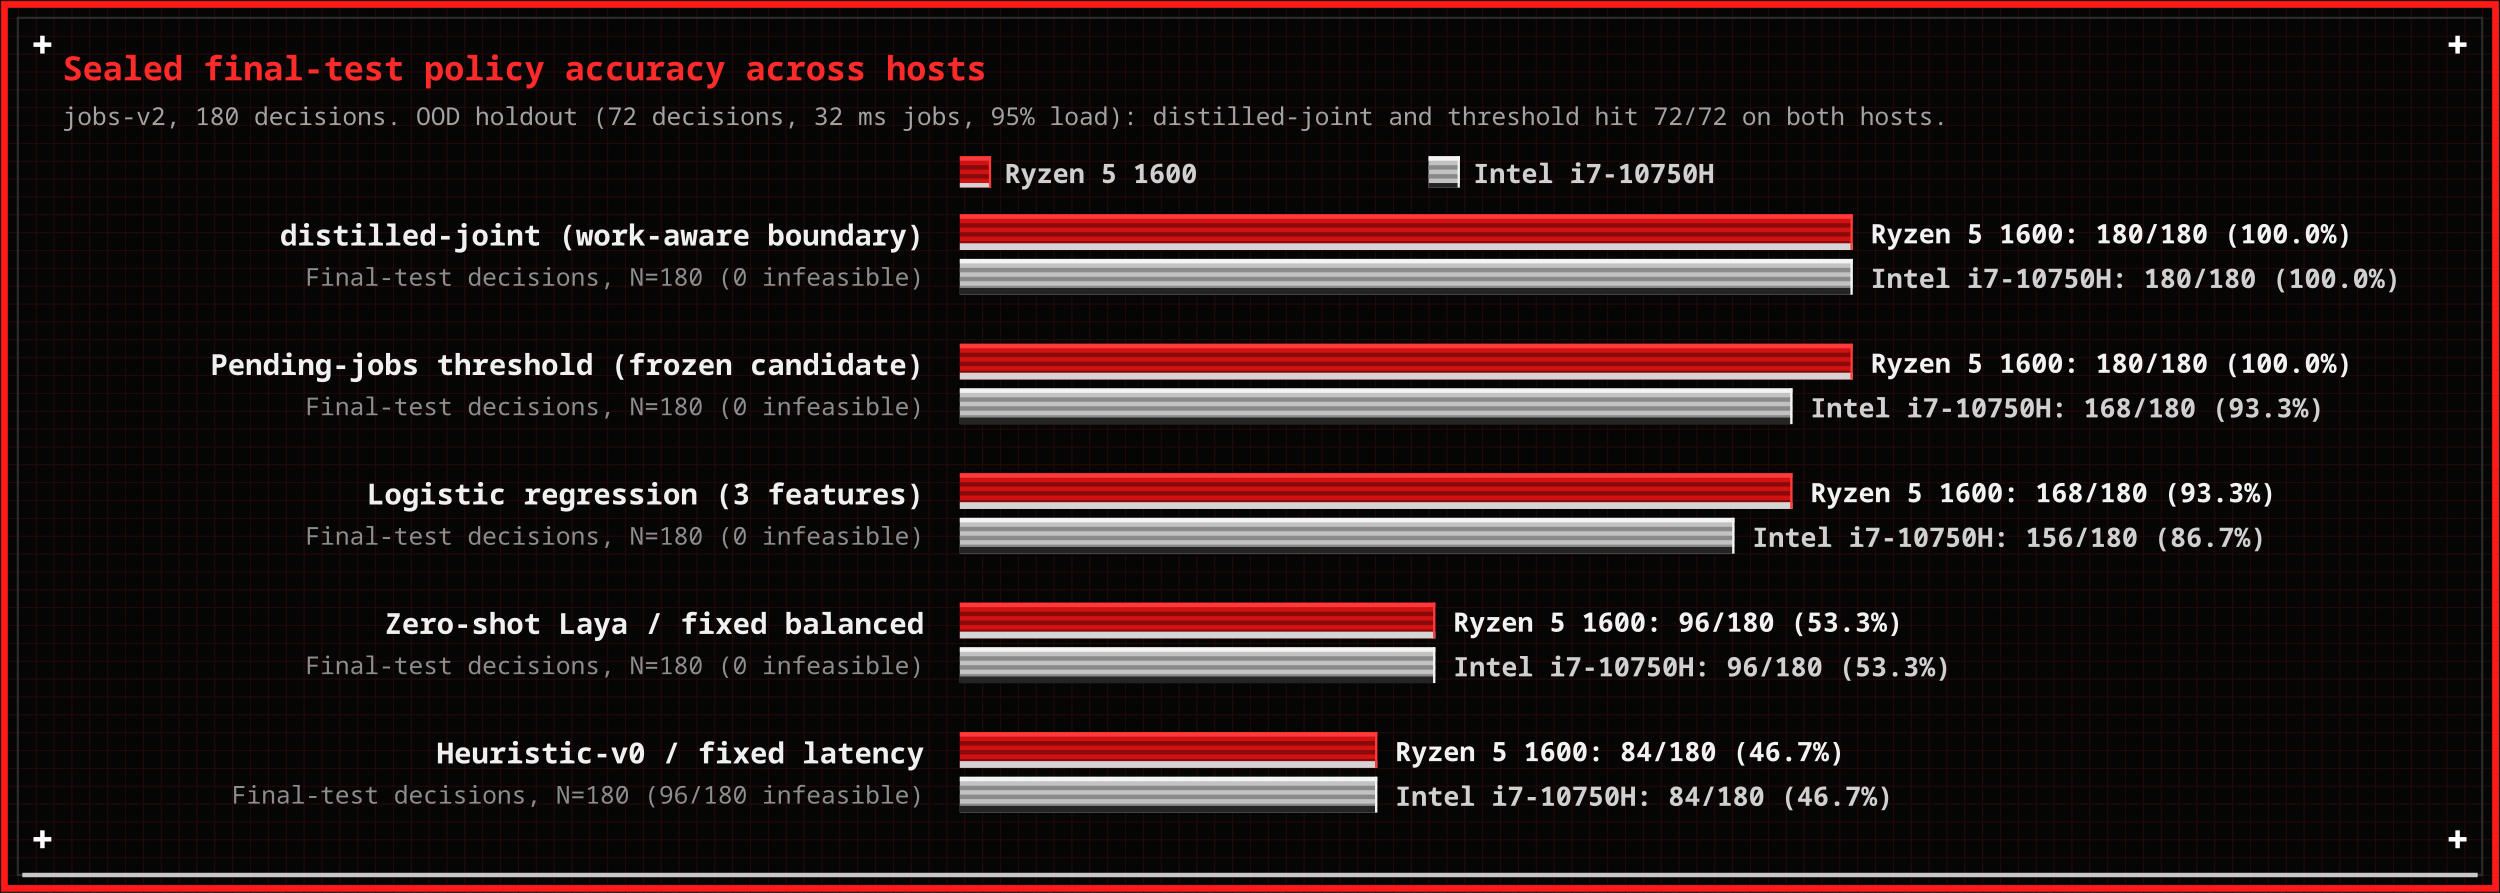
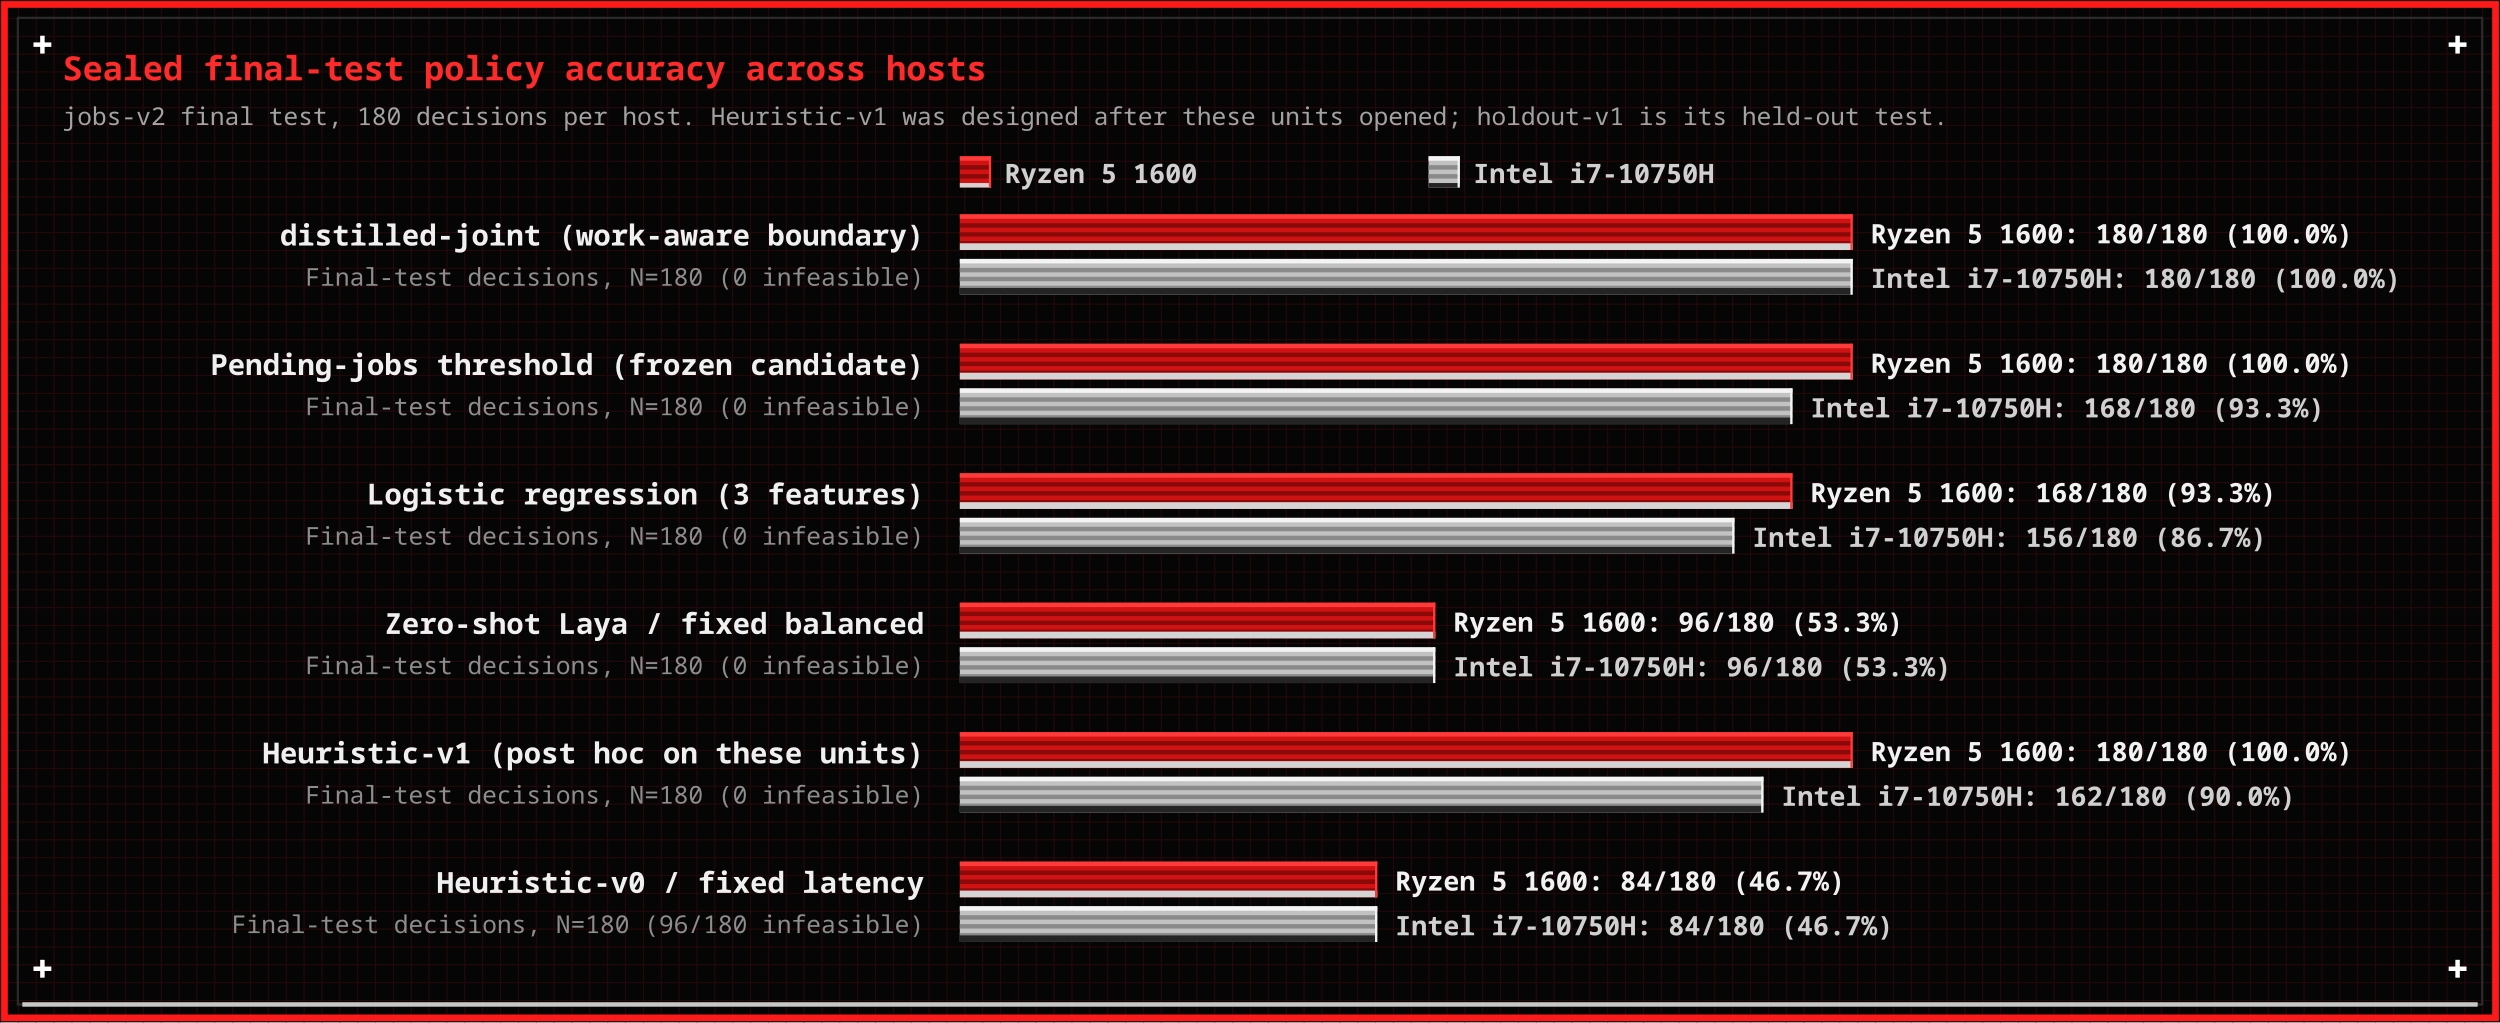
- <svg xmlns="http://www.w3.org/2000/svg" width="1120" height="400" viewBox="0 0 1120 400" font-family="'Noto Sans Mono', 'Liberation Mono', ui-monospace, monospace">
+ <svg xmlns="http://www.w3.org/2000/svg" width="1120" height="458" viewBox="0 0 1120 458" font-family="'Noto Sans Mono', 'Liberation Mono', ui-monospace, monospace">
  <defs>
    <pattern id="grid" width="8" height="8" patternUnits="userSpaceOnUse">
      <path d="M8 0 H0 V8" fill="none" stroke="#240808" stroke-width="1" />
    </pattern>
  </defs>
-   <rect width="1120" height="400" fill="#050505" />
-   <rect width="1120" height="400" fill="url(#grid)" />
-   <rect x="2" y="2" width="1116" height="396" fill="none" stroke="#ff1a1a" stroke-width="3" />
-   <rect x="8" y="8" width="1104" height="384" fill="none" stroke="#2a2a2a" stroke-width="1" />
-   <rect x="10" y="391" width="1100" height="2" fill="#c8c8c8" />
+   <rect width="1120" height="458" fill="#050505" />
+   <rect width="1120" height="458" fill="url(#grid)" />
+   <rect x="2" y="2" width="1116" height="454" fill="none" stroke="#ff1a1a" stroke-width="3" />
+   <rect x="8" y="8" width="1104" height="442" fill="none" stroke="#2a2a2a" stroke-width="1" />
+   <rect x="10" y="449" width="1100" height="2" fill="#c8c8c8" />
  <g fill="#ffffff">
    <rect x="18" y="16" width="2" height="8" />
    <rect x="15" y="19" width="8" height="2" />
    <rect x="1100" y="16" width="2" height="8" />
    <rect x="1097" y="19" width="8" height="2" />
-     <rect x="18" y="372" width="2" height="8" />
-     <rect x="15" y="375" width="8" height="2" />
-     <rect x="1100" y="372" width="2" height="8" />
-     <rect x="1097" y="375" width="8" height="2" />
+     <rect x="18" y="430" width="2" height="8" />
+     <rect x="15" y="433" width="8" height="2" />
+     <rect x="1100" y="430" width="2" height="8" />
+     <rect x="1097" y="433" width="8" height="2" />
  </g>
  <text x="28" y="36" text-anchor="start" font-size="15" font-weight="800" fill="#ff2a2a">Sealed final-test policy accuracy across hosts</text>
-   <text x="28" y="56" text-anchor="start" font-size="11" font-weight="500" fill="#a3a3a3">jobs-v2, 180 decisions. OOD holdout (72 decisions, 32 ms jobs, 95% load): distilled-joint and threshold hit 72/72 on both hosts.</text>
+   <text x="28" y="56" text-anchor="start" font-size="11" font-weight="500" fill="#a3a3a3">jobs-v2 final test, 180 decisions per host. Heuristic-v1 was designed after these units opened; holdout-v1 is its held-out test.</text>
  <rect x="430" y="70" width="14" height="14" fill="#d01212" />
  <rect x="430" y="74" width="14" height="2" fill="#8a0a0a" />
  <rect x="430" y="78" width="14" height="2" fill="#8a0a0a" />
  <rect x="430" y="70" width="14" height="2" fill="#ff3a3a" />
  <rect x="430" y="82" width="14" height="2" fill="#d4d4d4" />
  <rect x="443" y="70" width="1" height="14" fill="#ff3a3a" />
  <text x="450" y="82" text-anchor="start" font-size="12" font-weight="600" fill="#d0d0d0">Ryzen 5 1600</text>
  <rect x="640" y="70" width="14" height="14" fill="#c2c2c2" />
  <rect x="640" y="74" width="14" height="2" fill="#8a8a8a" />
  <rect x="640" y="78" width="14" height="2" fill="#8a8a8a" />
  <rect x="640" y="70" width="14" height="2" fill="#f4f4f4" />
  <rect x="640" y="82" width="14" height="2" fill="#242424" />
  <rect x="653" y="70" width="1" height="14" fill="#f4f4f4" />
  <text x="660" y="82" text-anchor="start" font-size="12" font-weight="600" fill="#d0d0d0">Intel i7-10750H</text>
  <text x="414" y="110" text-anchor="end" font-size="13" font-weight="700" fill="#f0f0f0">distilled-joint (work-aware boundary)</text>
  <text x="414" y="128" text-anchor="end" font-size="11" font-weight="500" fill="#8d8d8d">Final-test decisions, N=180 (0 infeasible)</text>
  <rect x="430" y="96" width="400" height="16" fill="#d01212" />
  <rect x="430" y="100" width="400" height="2" fill="#8a0a0a" />
  <rect x="430" y="104" width="400" height="2" fill="#8a0a0a" />
  <rect x="430" y="108" width="400" height="1" fill="#8a0a0a" />
  <rect x="430" y="96" width="400" height="2" fill="#ff3a3a" />
  <rect x="430" y="109" width="400" height="3" fill="#d4d4d4" />
  <rect x="829" y="96" width="1" height="16" fill="#ff3a3a" />
  <text x="838" y="109" text-anchor="start" font-size="12" font-weight="700" fill="#f2f2f2">Ryzen 5 1600: 180/180 (100.0%)</text>
  <rect x="430" y="116" width="400" height="16" fill="#c2c2c2" />
  <rect x="430" y="120" width="400" height="2" fill="#8a8a8a" />
  <rect x="430" y="124" width="400" height="2" fill="#8a8a8a" />
  <rect x="430" y="128" width="400" height="1" fill="#8a8a8a" />
  <rect x="430" y="116" width="400" height="2" fill="#f4f4f4" />
  <rect x="430" y="129" width="400" height="3" fill="#242424" />
  <rect x="829" y="116" width="1" height="16" fill="#f4f4f4" />
  <text x="838" y="129" text-anchor="start" font-size="12" font-weight="600" fill="#d0d0d0">Intel i7-10750H: 180/180 (100.0%)</text>
  <text x="414" y="168" text-anchor="end" font-size="13" font-weight="700" fill="#f0f0f0">Pending-jobs threshold (frozen candidate)</text>
  <text x="414" y="186" text-anchor="end" font-size="11" font-weight="500" fill="#8d8d8d">Final-test decisions, N=180 (0 infeasible)</text>
  <rect x="430" y="154" width="400" height="16" fill="#d01212" />
  <rect x="430" y="158" width="400" height="2" fill="#8a0a0a" />
  <rect x="430" y="162" width="400" height="2" fill="#8a0a0a" />
  <rect x="430" y="166" width="400" height="1" fill="#8a0a0a" />
  <rect x="430" y="154" width="400" height="2" fill="#ff3a3a" />
  <rect x="430" y="167" width="400" height="3" fill="#d4d4d4" />
  <rect x="829" y="154" width="1" height="16" fill="#ff3a3a" />
  <text x="838" y="167" text-anchor="start" font-size="12" font-weight="700" fill="#f2f2f2">Ryzen 5 1600: 180/180 (100.0%)</text>
  <rect x="430" y="174" width="373" height="16" fill="#c2c2c2" />
  <rect x="430" y="178" width="373" height="2" fill="#8a8a8a" />
  <rect x="430" y="182" width="373" height="2" fill="#8a8a8a" />
  <rect x="430" y="186" width="373" height="1" fill="#8a8a8a" />
  <rect x="430" y="174" width="373" height="2" fill="#f4f4f4" />
  <rect x="430" y="187" width="373" height="3" fill="#242424" />
  <rect x="802" y="174" width="1" height="16" fill="#f4f4f4" />
  <text x="811" y="187" text-anchor="start" font-size="12" font-weight="600" fill="#d0d0d0">Intel i7-10750H: 168/180 (93.3%)</text>
  <text x="414" y="226" text-anchor="end" font-size="13" font-weight="700" fill="#f0f0f0">Logistic regression (3 features)</text>
  <text x="414" y="244" text-anchor="end" font-size="11" font-weight="500" fill="#8d8d8d">Final-test decisions, N=180 (0 infeasible)</text>
  <rect x="430" y="212" width="373" height="16" fill="#d01212" />
  <rect x="430" y="216" width="373" height="2" fill="#8a0a0a" />
  <rect x="430" y="220" width="373" height="2" fill="#8a0a0a" />
  <rect x="430" y="224" width="373" height="1" fill="#8a0a0a" />
  <rect x="430" y="212" width="373" height="2" fill="#ff3a3a" />
  <rect x="430" y="225" width="373" height="3" fill="#d4d4d4" />
  <rect x="802" y="212" width="1" height="16" fill="#ff3a3a" />
  <text x="811" y="225" text-anchor="start" font-size="12" font-weight="700" fill="#f2f2f2">Ryzen 5 1600: 168/180 (93.3%)</text>
  <rect x="430" y="232" width="347" height="16" fill="#c2c2c2" />
  <rect x="430" y="236" width="347" height="2" fill="#8a8a8a" />
  <rect x="430" y="240" width="347" height="2" fill="#8a8a8a" />
  <rect x="430" y="244" width="347" height="1" fill="#8a8a8a" />
  <rect x="430" y="232" width="347" height="2" fill="#f4f4f4" />
  <rect x="430" y="245" width="347" height="3" fill="#242424" />
  <rect x="776" y="232" width="1" height="16" fill="#f4f4f4" />
  <text x="785" y="245" text-anchor="start" font-size="12" font-weight="600" fill="#d0d0d0">Intel i7-10750H: 156/180 (86.7%)</text>
  <text x="414" y="284" text-anchor="end" font-size="13" font-weight="700" fill="#f0f0f0">Zero-shot Laya / fixed balanced</text>
  <text x="414" y="302" text-anchor="end" font-size="11" font-weight="500" fill="#8d8d8d">Final-test decisions, N=180 (0 infeasible)</text>
  <rect x="430" y="270" width="213" height="16" fill="#d01212" />
  <rect x="430" y="274" width="213" height="2" fill="#8a0a0a" />
  <rect x="430" y="278" width="213" height="2" fill="#8a0a0a" />
  <rect x="430" y="282" width="213" height="1" fill="#8a0a0a" />
  <rect x="430" y="270" width="213" height="2" fill="#ff3a3a" />
  <rect x="430" y="283" width="213" height="3" fill="#d4d4d4" />
  <rect x="642" y="270" width="1" height="16" fill="#ff3a3a" />
  <text x="651" y="283" text-anchor="start" font-size="12" font-weight="700" fill="#f2f2f2">Ryzen 5 1600: 96/180 (53.3%)</text>
  <rect x="430" y="290" width="213" height="16" fill="#c2c2c2" />
  <rect x="430" y="294" width="213" height="2" fill="#8a8a8a" />
  <rect x="430" y="298" width="213" height="2" fill="#8a8a8a" />
  <rect x="430" y="302" width="213" height="1" fill="#8a8a8a" />
  <rect x="430" y="290" width="213" height="2" fill="#f4f4f4" />
  <rect x="430" y="303" width="213" height="3" fill="#242424" />
  <rect x="642" y="290" width="1" height="16" fill="#f4f4f4" />
  <text x="651" y="303" text-anchor="start" font-size="12" font-weight="600" fill="#d0d0d0">Intel i7-10750H: 96/180 (53.3%)</text>
-   <text x="414" y="342" text-anchor="end" font-size="13" font-weight="700" fill="#f0f0f0">Heuristic-v0 / fixed latency</text>
-   <text x="414" y="360" text-anchor="end" font-size="11" font-weight="500" fill="#8d8d8d">Final-test decisions, N=180 (96/180 infeasible)</text>
-   <rect x="430" y="328" width="187" height="16" fill="#d01212" />
-   <rect x="430" y="332" width="187" height="2" fill="#8a0a0a" />
-   <rect x="430" y="336" width="187" height="2" fill="#8a0a0a" />
-   <rect x="430" y="340" width="187" height="1" fill="#8a0a0a" />
-   <rect x="430" y="328" width="187" height="2" fill="#ff3a3a" />
-   <rect x="430" y="341" width="187" height="3" fill="#d4d4d4" />
-   <rect x="616" y="328" width="1" height="16" fill="#ff3a3a" />
-   <text x="625" y="341" text-anchor="start" font-size="12" font-weight="700" fill="#f2f2f2">Ryzen 5 1600: 84/180 (46.7%)</text>
-   <rect x="430" y="348" width="187" height="16" fill="#c2c2c2" />
-   <rect x="430" y="352" width="187" height="2" fill="#8a8a8a" />
-   <rect x="430" y="356" width="187" height="2" fill="#8a8a8a" />
-   <rect x="430" y="360" width="187" height="1" fill="#8a8a8a" />
-   <rect x="430" y="348" width="187" height="2" fill="#f4f4f4" />
-   <rect x="430" y="361" width="187" height="3" fill="#242424" />
-   <rect x="616" y="348" width="1" height="16" fill="#f4f4f4" />
-   <text x="625" y="361" text-anchor="start" font-size="12" font-weight="600" fill="#d0d0d0">Intel i7-10750H: 84/180 (46.7%)</text>
+   <text x="414" y="342" text-anchor="end" font-size="13" font-weight="700" fill="#f0f0f0">Heuristic-v1 (post hoc on these units)</text>
+   <text x="414" y="360" text-anchor="end" font-size="11" font-weight="500" fill="#8d8d8d">Final-test decisions, N=180 (0 infeasible)</text>
+   <rect x="430" y="328" width="400" height="16" fill="#d01212" />
+   <rect x="430" y="332" width="400" height="2" fill="#8a0a0a" />
+   <rect x="430" y="336" width="400" height="2" fill="#8a0a0a" />
+   <rect x="430" y="340" width="400" height="1" fill="#8a0a0a" />
+   <rect x="430" y="328" width="400" height="2" fill="#ff3a3a" />
+   <rect x="430" y="341" width="400" height="3" fill="#d4d4d4" />
+   <rect x="829" y="328" width="1" height="16" fill="#ff3a3a" />
+   <text x="838" y="341" text-anchor="start" font-size="12" font-weight="700" fill="#f2f2f2">Ryzen 5 1600: 180/180 (100.0%)</text>
+   <rect x="430" y="348" width="360" height="16" fill="#c2c2c2" />
+   <rect x="430" y="352" width="360" height="2" fill="#8a8a8a" />
+   <rect x="430" y="356" width="360" height="2" fill="#8a8a8a" />
+   <rect x="430" y="360" width="360" height="1" fill="#8a8a8a" />
+   <rect x="430" y="348" width="360" height="2" fill="#f4f4f4" />
+   <rect x="430" y="361" width="360" height="3" fill="#242424" />
+   <rect x="789" y="348" width="1" height="16" fill="#f4f4f4" />
+   <text x="798" y="361" text-anchor="start" font-size="12" font-weight="600" fill="#d0d0d0">Intel i7-10750H: 162/180 (90.0%)</text>
+   <text x="414" y="400" text-anchor="end" font-size="13" font-weight="700" fill="#f0f0f0">Heuristic-v0 / fixed latency</text>
+   <text x="414" y="418" text-anchor="end" font-size="11" font-weight="500" fill="#8d8d8d">Final-test decisions, N=180 (96/180 infeasible)</text>
+   <rect x="430" y="386" width="187" height="16" fill="#d01212" />
+   <rect x="430" y="390" width="187" height="2" fill="#8a0a0a" />
+   <rect x="430" y="394" width="187" height="2" fill="#8a0a0a" />
+   <rect x="430" y="398" width="187" height="1" fill="#8a0a0a" />
+   <rect x="430" y="386" width="187" height="2" fill="#ff3a3a" />
+   <rect x="430" y="399" width="187" height="3" fill="#d4d4d4" />
+   <rect x="616" y="386" width="1" height="16" fill="#ff3a3a" />
+   <text x="625" y="399" text-anchor="start" font-size="12" font-weight="700" fill="#f2f2f2">Ryzen 5 1600: 84/180 (46.7%)</text>
+   <rect x="430" y="406" width="187" height="16" fill="#c2c2c2" />
+   <rect x="430" y="410" width="187" height="2" fill="#8a8a8a" />
+   <rect x="430" y="414" width="187" height="2" fill="#8a8a8a" />
+   <rect x="430" y="418" width="187" height="1" fill="#8a8a8a" />
+   <rect x="430" y="406" width="187" height="2" fill="#f4f4f4" />
+   <rect x="430" y="419" width="187" height="3" fill="#242424" />
+   <rect x="616" y="406" width="1" height="16" fill="#f4f4f4" />
+   <text x="625" y="419" text-anchor="start" font-size="12" font-weight="600" fill="#d0d0d0">Intel i7-10750H: 84/180 (46.7%)</text>
</svg>
